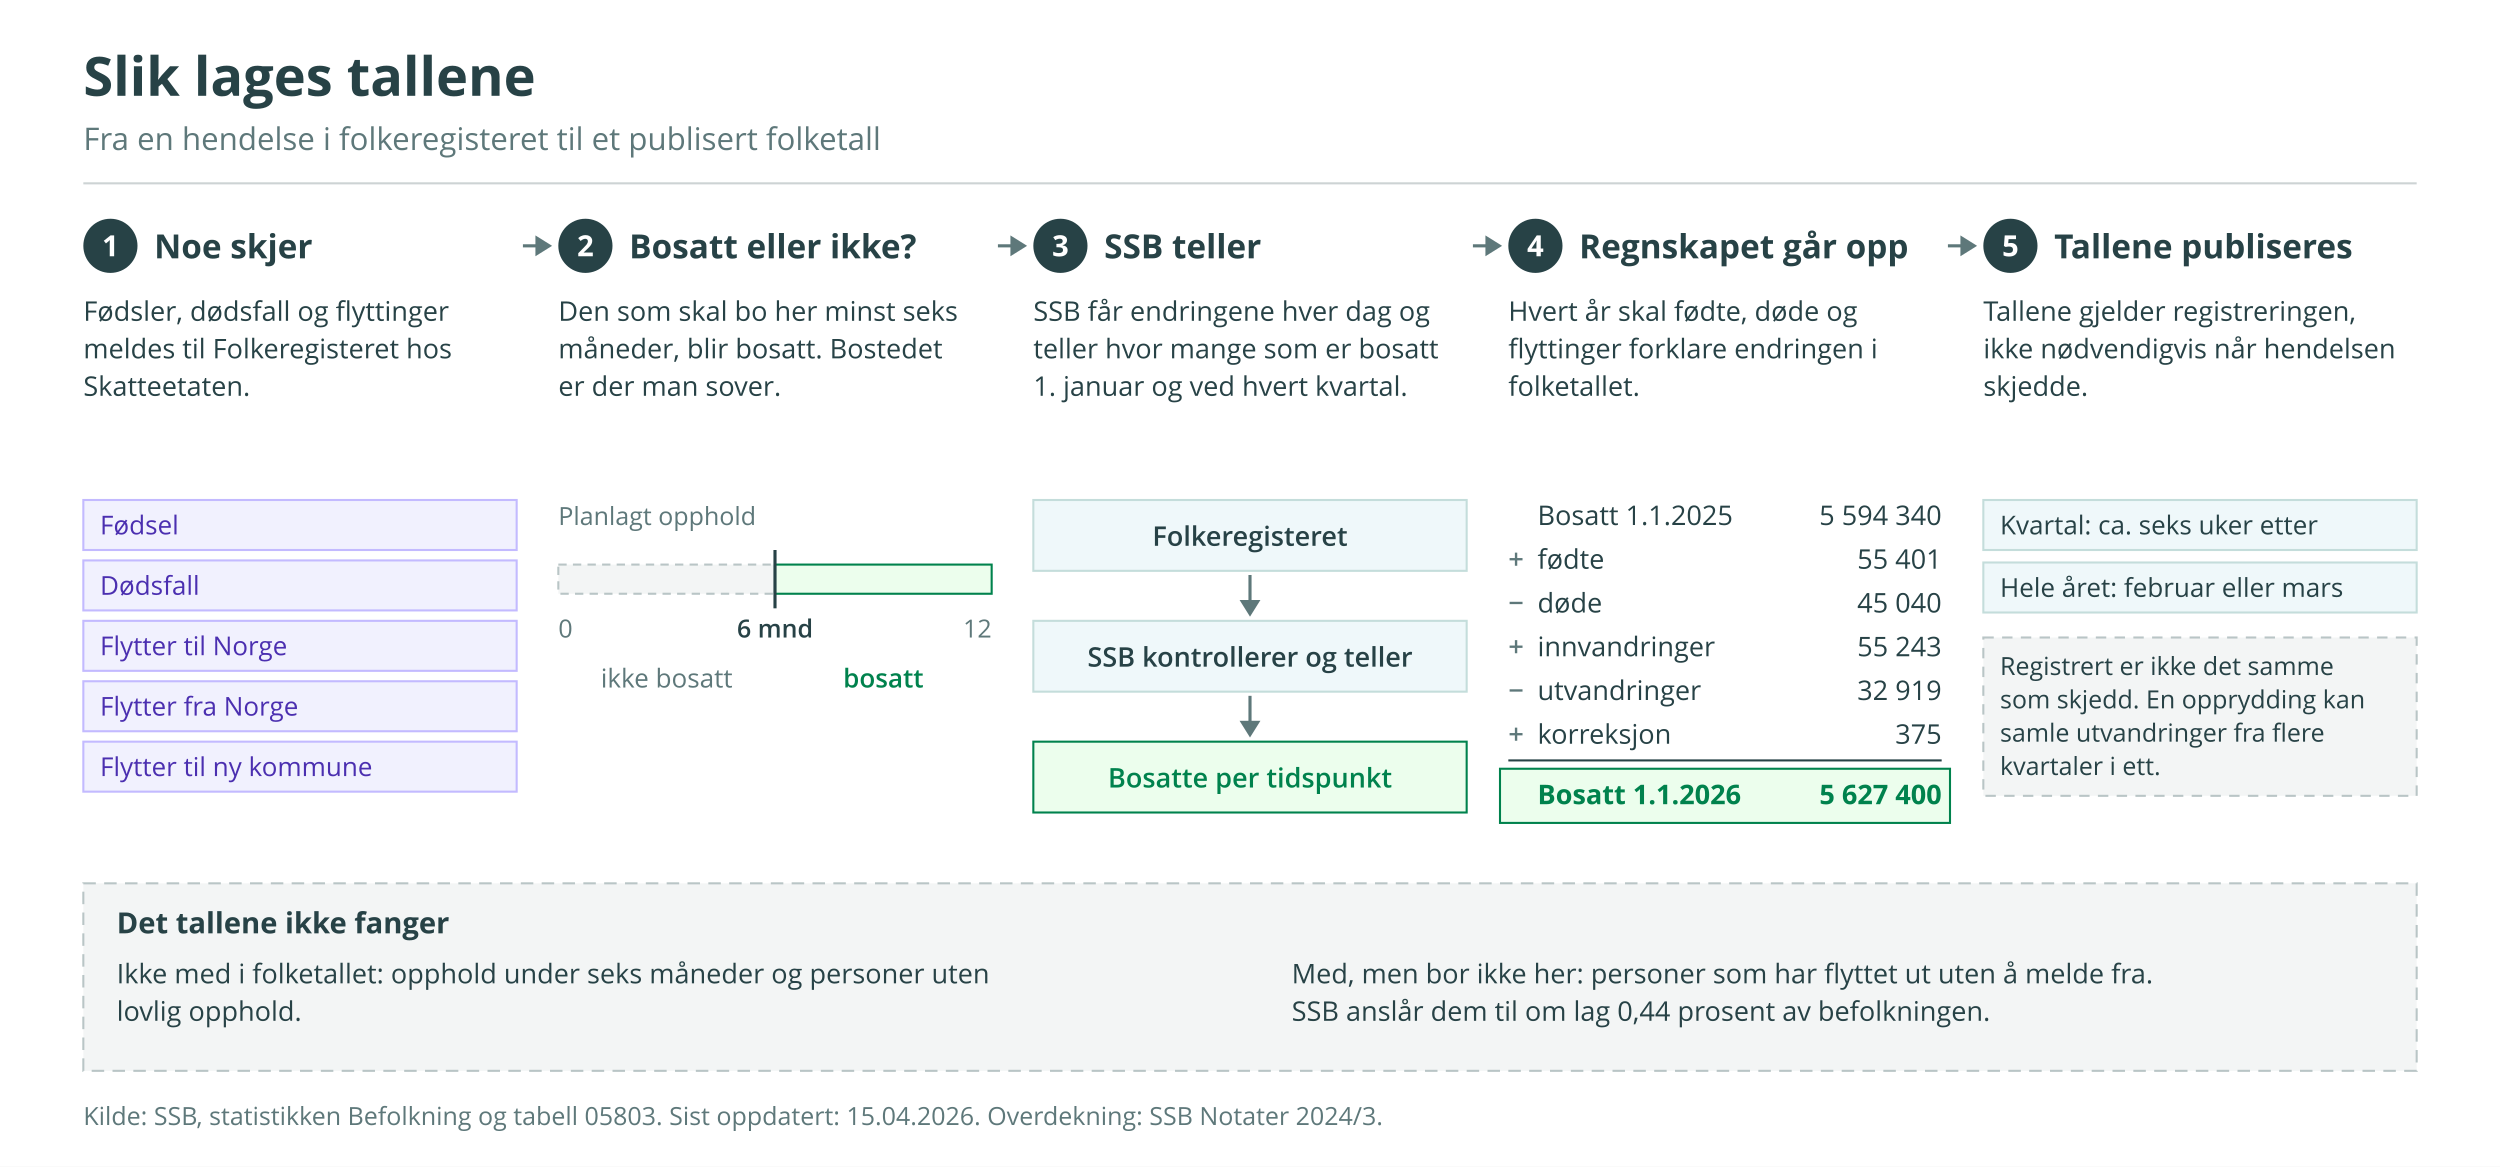
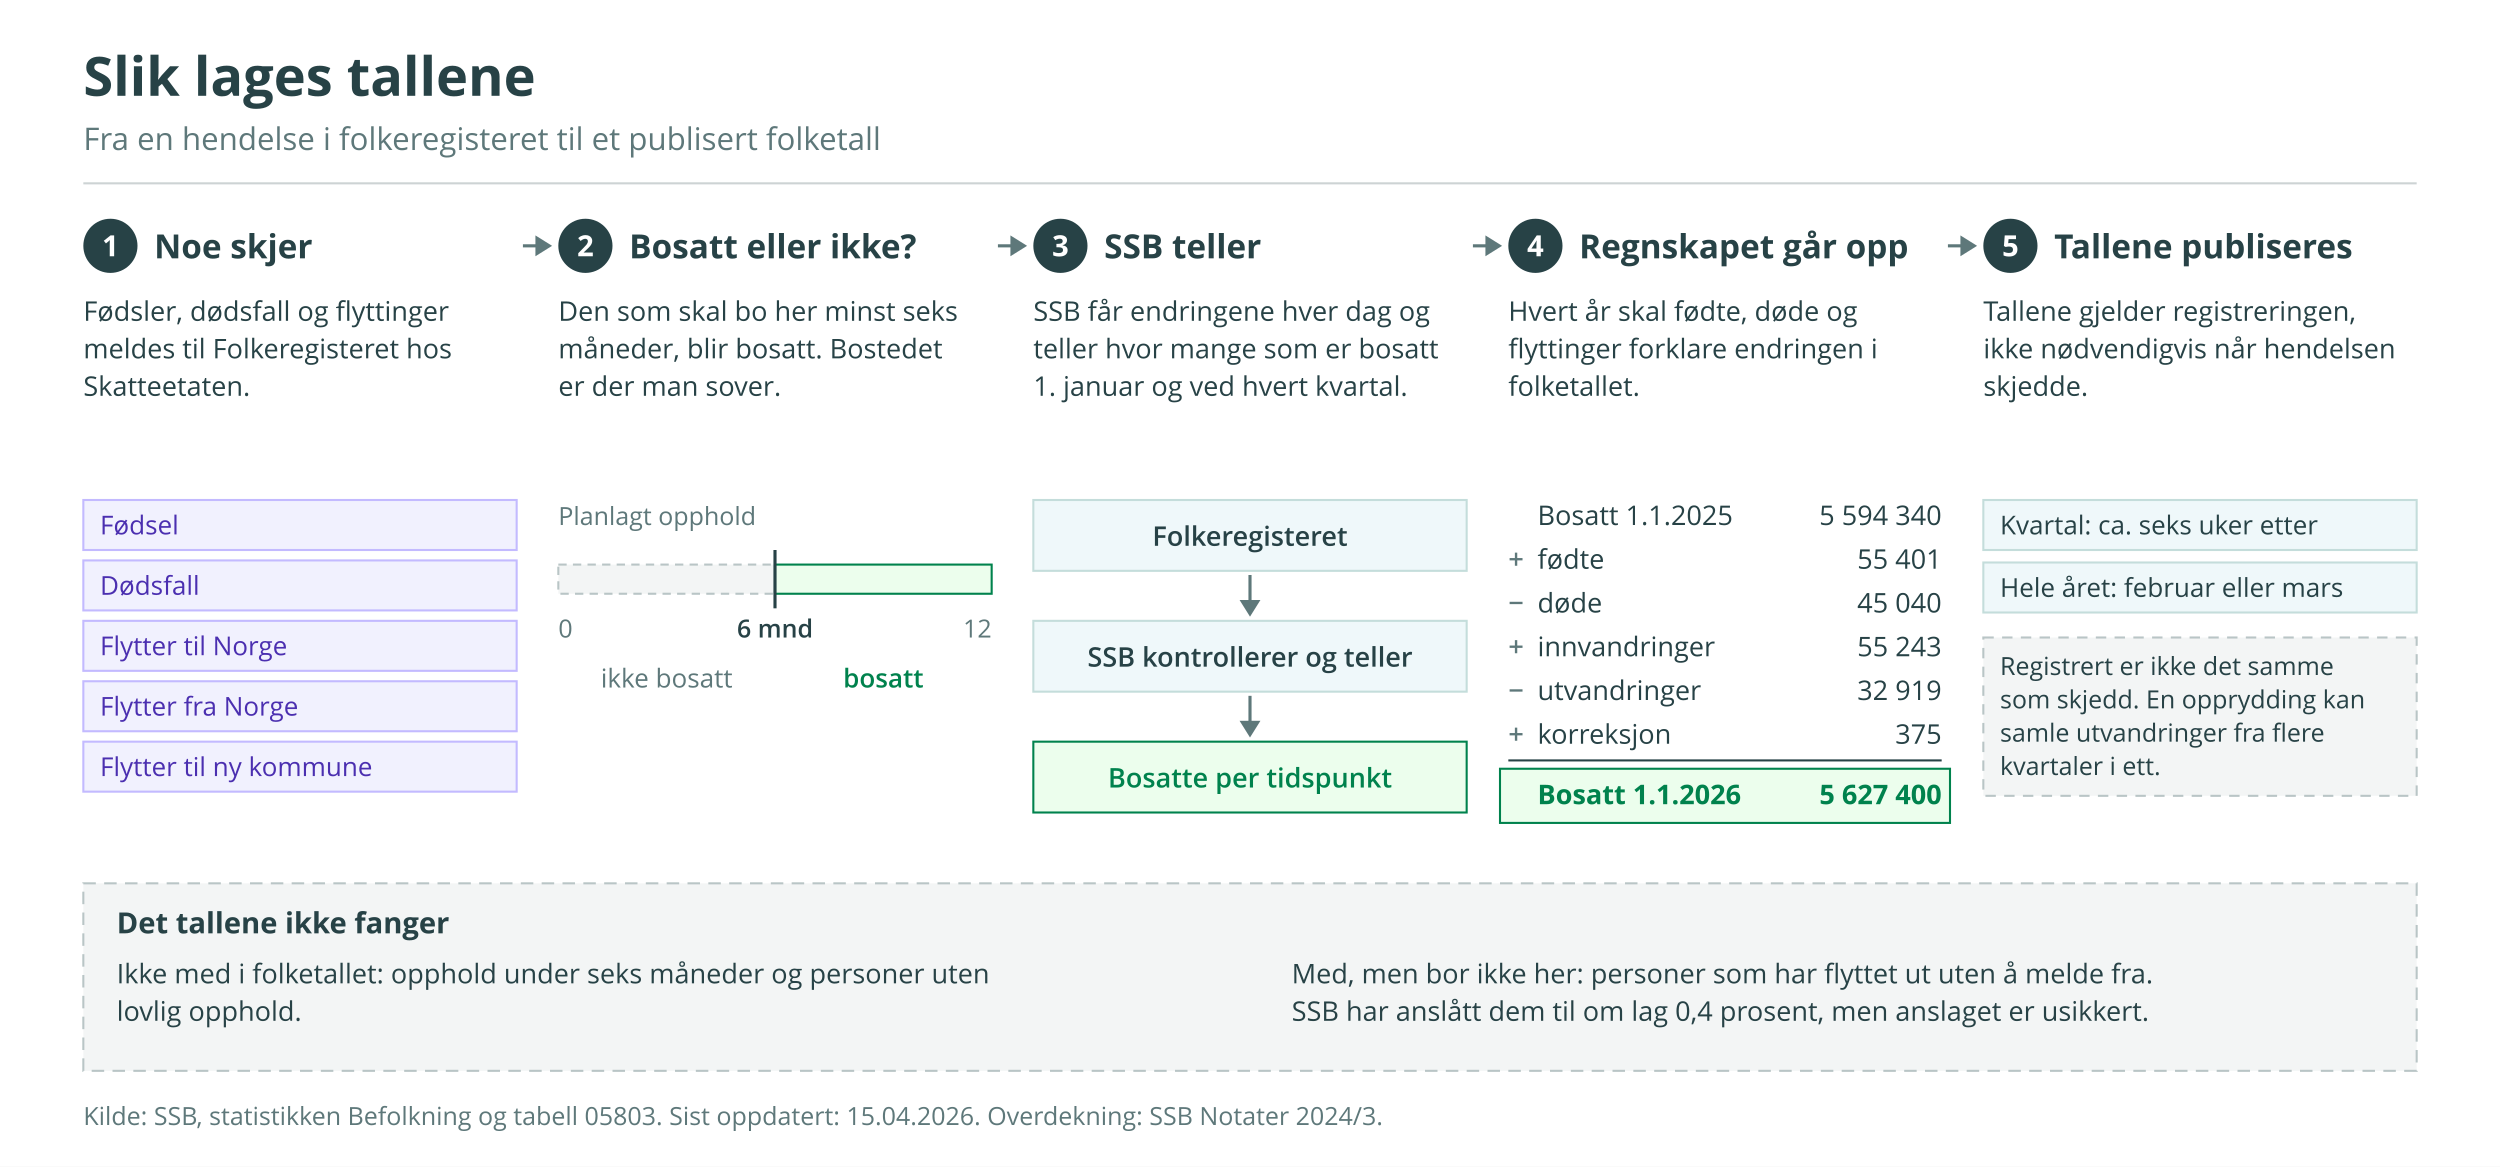
<svg xmlns="http://www.w3.org/2000/svg" width="1200" height="560" viewBox="0 0 1200 560">
  <rect x="0" y="0" width="1200" height="560" fill="#ffffff" />
  <text x="40.0" y="46.0" font-family="Open Sans, Segoe UI, Arial, sans-serif" font-size="26" font-weight="700" fill="#274246" text-anchor="start" style="font-variant-numeric:tabular-nums">Slik lages tallene</text>
  <text x="40.0" y="72.0" font-family="Open Sans, Segoe UI, Arial, sans-serif" font-size="15" font-weight="400" fill="#5e787a" text-anchor="start" style="font-variant-numeric:tabular-nums">Fra en hendelse i folkeregisteret til et publisert folketall</text>
  <line x1="40.0" y1="88.0" x2="1160.0" y2="88.0" stroke="#cdd3d4" stroke-width="1" />
  <circle cx="53.0" cy="118.0" r="13" fill="#274246" stroke="none" stroke-width="1" />
  <text x="53.0" y="123.0" font-family="Open Sans, Segoe UI, Arial, sans-serif" font-size="14" font-weight="700" fill="#ffffff" text-anchor="middle" style="font-variant-numeric:tabular-nums">1</text>
  <text x="74.0" y="124.0" font-family="Open Sans, Segoe UI, Arial, sans-serif" font-size="16" font-weight="700" fill="#274246" text-anchor="start" style="font-variant-numeric:tabular-nums">Noe skjer</text>
  <text x="40.0" y="154.0" font-family="Open Sans, Segoe UI, Arial, sans-serif" font-size="13" font-weight="400" fill="#274246" text-anchor="start" style="font-variant-numeric:tabular-nums">Fødsler, dødsfall og flyttinger</text>
  <text x="40.0" y="172.0" font-family="Open Sans, Segoe UI, Arial, sans-serif" font-size="13" font-weight="400" fill="#274246" text-anchor="start" style="font-variant-numeric:tabular-nums">meldes til Folkeregisteret hos</text>
  <text x="40.0" y="190.0" font-family="Open Sans, Segoe UI, Arial, sans-serif" font-size="13" font-weight="400" fill="#274246" text-anchor="start" style="font-variant-numeric:tabular-nums">Skatteetaten.</text>
  <rect x="40.0" y="240.0" width="208.0" height="24.0" rx="0" fill="#f1f1fe" stroke="#c3baff" stroke-width="1" />
  <text x="48.0" y="256.5" font-family="Open Sans, Segoe UI, Arial, sans-serif" font-size="12.5" font-weight="400" fill="#4b2fb0" text-anchor="start" style="font-variant-numeric:tabular-nums">Fødsel</text>
  <rect x="40.0" y="269.0" width="208.0" height="24.0" rx="0" fill="#f1f1fe" stroke="#c3baff" stroke-width="1" />
  <text x="48.0" y="285.5" font-family="Open Sans, Segoe UI, Arial, sans-serif" font-size="12.5" font-weight="400" fill="#4b2fb0" text-anchor="start" style="font-variant-numeric:tabular-nums">Dødsfall</text>
  <rect x="40.0" y="298.0" width="208.0" height="24.0" rx="0" fill="#f1f1fe" stroke="#c3baff" stroke-width="1" />
  <text x="48.0" y="314.5" font-family="Open Sans, Segoe UI, Arial, sans-serif" font-size="12.5" font-weight="400" fill="#4b2fb0" text-anchor="start" style="font-variant-numeric:tabular-nums">Flytter til Norge</text>
  <rect x="40.0" y="327.0" width="208.0" height="24.0" rx="0" fill="#f1f1fe" stroke="#c3baff" stroke-width="1" />
  <text x="48.0" y="343.5" font-family="Open Sans, Segoe UI, Arial, sans-serif" font-size="12.5" font-weight="400" fill="#4b2fb0" text-anchor="start" style="font-variant-numeric:tabular-nums">Flytter fra Norge</text>
  <rect x="40.0" y="356.0" width="208.0" height="24.0" rx="0" fill="#f1f1fe" stroke="#c3baff" stroke-width="1" />
  <text x="48.0" y="372.5" font-family="Open Sans, Segoe UI, Arial, sans-serif" font-size="12.5" font-weight="400" fill="#4b2fb0" text-anchor="start" style="font-variant-numeric:tabular-nums">Flytter til ny kommune</text>
  <line x1="251.0" y1="118.0" x2="258.0" y2="118.0" stroke="#5e787a" stroke-width="1.5" />
  <polygon points="257.0,113.0 257.0,123.0 265.0,118.0" fill="#5e787a" />
  <circle cx="281.0" cy="118.0" r="13" fill="#274246" stroke="none" stroke-width="1" />
  <text x="281.0" y="123.0" font-family="Open Sans, Segoe UI, Arial, sans-serif" font-size="14" font-weight="700" fill="#ffffff" text-anchor="middle" style="font-variant-numeric:tabular-nums">2</text>
  <text x="302.0" y="124.0" font-family="Open Sans, Segoe UI, Arial, sans-serif" font-size="16" font-weight="700" fill="#274246" text-anchor="start" style="font-variant-numeric:tabular-nums">Bosatt eller ikke?</text>
  <text x="268.0" y="154.0" font-family="Open Sans, Segoe UI, Arial, sans-serif" font-size="13" font-weight="400" fill="#274246" text-anchor="start" style="font-variant-numeric:tabular-nums">Den som skal bo her minst seks</text>
  <text x="268.0" y="172.0" font-family="Open Sans, Segoe UI, Arial, sans-serif" font-size="13" font-weight="400" fill="#274246" text-anchor="start" style="font-variant-numeric:tabular-nums">måneder, blir bosatt. Bostedet</text>
  <text x="268.0" y="190.0" font-family="Open Sans, Segoe UI, Arial, sans-serif" font-size="13" font-weight="400" fill="#274246" text-anchor="start" style="font-variant-numeric:tabular-nums">er der man sover.</text>
  <text x="268.0" y="252.0" font-family="Open Sans, Segoe UI, Arial, sans-serif" font-size="12" font-weight="400" fill="#5e787a" text-anchor="start" style="font-variant-numeric:tabular-nums">Planlagt opphold</text>
  <rect x="268.0" y="271.0" width="104.0" height="14.0" rx="0" fill="#f3f5f5" stroke="#b9c5c6" stroke-width="1" stroke-dasharray="4 3" />
  <rect x="372.0" y="271.0" width="104.0" height="14.0" rx="0" fill="#ecfeed" stroke="#00824d" stroke-width="1" />
  <line x1="372.0" y1="264.0" x2="372.0" y2="292.0" stroke="#274246" stroke-width="1.5" />
  <text x="268.0" y="306.0" font-family="Open Sans, Segoe UI, Arial, sans-serif" font-size="12" font-weight="400" fill="#5e787a" text-anchor="start" style="font-variant-numeric:tabular-nums">0</text>
  <text x="372.0" y="306.0" font-family="Open Sans, Segoe UI, Arial, sans-serif" font-size="12" font-weight="600" fill="#274246" text-anchor="middle" style="font-variant-numeric:tabular-nums">6 mnd</text>
  <text x="476.0" y="306.0" font-family="Open Sans, Segoe UI, Arial, sans-serif" font-size="12" font-weight="400" fill="#5e787a" text-anchor="end" style="font-variant-numeric:tabular-nums">12</text>
  <text x="320.0" y="330.0" font-family="Open Sans, Segoe UI, Arial, sans-serif" font-size="12.5" font-weight="400" fill="#5e787a" text-anchor="middle" style="font-variant-numeric:tabular-nums">ikke bosatt</text>
  <text x="424.0" y="330.0" font-family="Open Sans, Segoe UI, Arial, sans-serif" font-size="12.5" font-weight="600" fill="#00824d" text-anchor="middle" style="font-variant-numeric:tabular-nums">bosatt</text>
  <line x1="479.0" y1="118.0" x2="486.0" y2="118.0" stroke="#5e787a" stroke-width="1.5" />
  <polygon points="485.0,113.0 485.0,123.0 493.0,118.0" fill="#5e787a" />
  <circle cx="509.0" cy="118.0" r="13" fill="#274246" stroke="none" stroke-width="1" />
  <text x="509.0" y="123.0" font-family="Open Sans, Segoe UI, Arial, sans-serif" font-size="14" font-weight="700" fill="#ffffff" text-anchor="middle" style="font-variant-numeric:tabular-nums">3</text>
  <text x="530.0" y="124.0" font-family="Open Sans, Segoe UI, Arial, sans-serif" font-size="16" font-weight="700" fill="#274246" text-anchor="start" style="font-variant-numeric:tabular-nums">SSB teller</text>
  <text x="496.0" y="154.0" font-family="Open Sans, Segoe UI, Arial, sans-serif" font-size="13" font-weight="400" fill="#274246" text-anchor="start" style="font-variant-numeric:tabular-nums">SSB får endringene hver dag og</text>
  <text x="496.0" y="172.0" font-family="Open Sans, Segoe UI, Arial, sans-serif" font-size="13" font-weight="400" fill="#274246" text-anchor="start" style="font-variant-numeric:tabular-nums">teller hvor mange som er bosatt</text>
  <text x="496.0" y="190.0" font-family="Open Sans, Segoe UI, Arial, sans-serif" font-size="13" font-weight="400" fill="#274246" text-anchor="start" style="font-variant-numeric:tabular-nums">1. januar og ved hvert kvartal.</text>
  <rect x="496.0" y="240.0" width="208.0" height="34.0" rx="0" fill="#eff8fa" stroke="#c4dddb" stroke-width="1" />
  <text x="600.0" y="262.0" font-family="Open Sans, Segoe UI, Arial, sans-serif" font-size="13" font-weight="600" fill="#274246" text-anchor="middle" style="font-variant-numeric:tabular-nums">Folkeregisteret</text>
  <line x1="600.0" y1="276.0" x2="600.0" y2="289.0" stroke="#5e787a" stroke-width="1.5" />
  <polygon points="595.0,288.0 605.0,288.0 600.0,296.0" fill="#5e787a" />
  <rect x="496.0" y="298.0" width="208.0" height="34.0" rx="0" fill="#eff8fa" stroke="#c4dddb" stroke-width="1" />
  <text x="600.0" y="320.0" font-family="Open Sans, Segoe UI, Arial, sans-serif" font-size="13" font-weight="600" fill="#274246" text-anchor="middle" style="font-variant-numeric:tabular-nums">SSB kontrollerer og teller</text>
  <line x1="600.0" y1="334.0" x2="600.0" y2="347.0" stroke="#5e787a" stroke-width="1.5" />
  <polygon points="595.0,346.0 605.0,346.0 600.0,354.0" fill="#5e787a" />
  <rect x="496.0" y="356.0" width="208.0" height="34.0" rx="0" fill="#ecfeed" stroke="#00824d" stroke-width="1" />
  <text x="600.0" y="378.0" font-family="Open Sans, Segoe UI, Arial, sans-serif" font-size="13" font-weight="600" fill="#00824d" text-anchor="middle" style="font-variant-numeric:tabular-nums">Bosatte per tidspunkt</text>
  <line x1="707.0" y1="118.0" x2="714.0" y2="118.0" stroke="#5e787a" stroke-width="1.5" />
  <polygon points="713.0,113.0 713.0,123.0 721.0,118.0" fill="#5e787a" />
  <circle cx="737.0" cy="118.0" r="13" fill="#274246" stroke="none" stroke-width="1" />
  <text x="737.0" y="123.0" font-family="Open Sans, Segoe UI, Arial, sans-serif" font-size="14" font-weight="700" fill="#ffffff" text-anchor="middle" style="font-variant-numeric:tabular-nums">4</text>
  <text x="758.0" y="124.0" font-family="Open Sans, Segoe UI, Arial, sans-serif" font-size="16" font-weight="700" fill="#274246" text-anchor="start" style="font-variant-numeric:tabular-nums">Regnskapet går opp</text>
  <text x="724.0" y="154.0" font-family="Open Sans, Segoe UI, Arial, sans-serif" font-size="13" font-weight="400" fill="#274246" text-anchor="start" style="font-variant-numeric:tabular-nums">Hvert år skal fødte, døde og</text>
  <text x="724.0" y="172.0" font-family="Open Sans, Segoe UI, Arial, sans-serif" font-size="13" font-weight="400" fill="#274246" text-anchor="start" style="font-variant-numeric:tabular-nums">flyttinger forklare endringen i</text>
  <text x="724.0" y="190.0" font-family="Open Sans, Segoe UI, Arial, sans-serif" font-size="13" font-weight="400" fill="#274246" text-anchor="start" style="font-variant-numeric:tabular-nums">folketallet.</text>
  <text x="724.0" y="252.0" font-family="Open Sans, Segoe UI, Arial, sans-serif" font-size="13" font-weight="600" fill="#5e787a" text-anchor="start" style="font-variant-numeric:tabular-nums" />
  <text x="738.0" y="252.0" font-family="Open Sans, Segoe UI, Arial, sans-serif" font-size="13" font-weight="400" fill="#274246" text-anchor="start" style="font-variant-numeric:tabular-nums">Bosatt 1.1.2025</text>
  <text x="932.0" y="252.0" font-family="Open Sans, Segoe UI, Arial, sans-serif" font-size="13" font-weight="400" fill="#274246" text-anchor="end" style="font-variant-numeric:tabular-nums">5 594 340</text>
  <text x="724.0" y="273.0" font-family="Open Sans, Segoe UI, Arial, sans-serif" font-size="13" font-weight="600" fill="#5e787a" text-anchor="start" style="font-variant-numeric:tabular-nums">+</text>
  <text x="738.0" y="273.0" font-family="Open Sans, Segoe UI, Arial, sans-serif" font-size="13" font-weight="400" fill="#274246" text-anchor="start" style="font-variant-numeric:tabular-nums">fødte</text>
  <text x="932.0" y="273.0" font-family="Open Sans, Segoe UI, Arial, sans-serif" font-size="13" font-weight="400" fill="#274246" text-anchor="end" style="font-variant-numeric:tabular-nums">55 401</text>
  <text x="724.0" y="294.0" font-family="Open Sans, Segoe UI, Arial, sans-serif" font-size="13" font-weight="600" fill="#5e787a" text-anchor="start" style="font-variant-numeric:tabular-nums">−</text>
  <text x="738.0" y="294.0" font-family="Open Sans, Segoe UI, Arial, sans-serif" font-size="13" font-weight="400" fill="#274246" text-anchor="start" style="font-variant-numeric:tabular-nums">døde</text>
  <text x="932.0" y="294.0" font-family="Open Sans, Segoe UI, Arial, sans-serif" font-size="13" font-weight="400" fill="#274246" text-anchor="end" style="font-variant-numeric:tabular-nums">45 040</text>
  <text x="724.0" y="315.0" font-family="Open Sans, Segoe UI, Arial, sans-serif" font-size="13" font-weight="600" fill="#5e787a" text-anchor="start" style="font-variant-numeric:tabular-nums">+</text>
  <text x="738.0" y="315.0" font-family="Open Sans, Segoe UI, Arial, sans-serif" font-size="13" font-weight="400" fill="#274246" text-anchor="start" style="font-variant-numeric:tabular-nums">innvandringer</text>
  <text x="932.0" y="315.0" font-family="Open Sans, Segoe UI, Arial, sans-serif" font-size="13" font-weight="400" fill="#274246" text-anchor="end" style="font-variant-numeric:tabular-nums">55 243</text>
  <text x="724.0" y="336.0" font-family="Open Sans, Segoe UI, Arial, sans-serif" font-size="13" font-weight="600" fill="#5e787a" text-anchor="start" style="font-variant-numeric:tabular-nums">−</text>
  <text x="738.0" y="336.0" font-family="Open Sans, Segoe UI, Arial, sans-serif" font-size="13" font-weight="400" fill="#274246" text-anchor="start" style="font-variant-numeric:tabular-nums">utvandringer</text>
  <text x="932.0" y="336.0" font-family="Open Sans, Segoe UI, Arial, sans-serif" font-size="13" font-weight="400" fill="#274246" text-anchor="end" style="font-variant-numeric:tabular-nums">32 919</text>
  <text x="724.0" y="357.0" font-family="Open Sans, Segoe UI, Arial, sans-serif" font-size="13" font-weight="600" fill="#5e787a" text-anchor="start" style="font-variant-numeric:tabular-nums">+</text>
  <text x="738.0" y="357.0" font-family="Open Sans, Segoe UI, Arial, sans-serif" font-size="13" font-weight="400" fill="#274246" text-anchor="start" style="font-variant-numeric:tabular-nums">korreksjon</text>
  <text x="932.0" y="357.0" font-family="Open Sans, Segoe UI, Arial, sans-serif" font-size="13" font-weight="400" fill="#274246" text-anchor="end" style="font-variant-numeric:tabular-nums">375</text>
  <line x1="724.0" y1="365.0" x2="932.0" y2="365.0" stroke="#274246" stroke-width="1" />
  <rect x="720.0" y="369.0" width="216.0" height="26.0" rx="0" fill="#ecfeed" stroke="#00824d" stroke-width="1" />
  <text x="738.0" y="386.0" font-family="Open Sans, Segoe UI, Arial, sans-serif" font-size="13" font-weight="700" fill="#00824d" text-anchor="start" style="font-variant-numeric:tabular-nums">Bosatt 1.1.2026</text>
  <text x="932.0" y="386.0" font-family="Open Sans, Segoe UI, Arial, sans-serif" font-size="13" font-weight="700" fill="#00824d" text-anchor="end" style="font-variant-numeric:tabular-nums">5 627 400</text>
  <line x1="935.0" y1="118.0" x2="942.0" y2="118.0" stroke="#5e787a" stroke-width="1.5" />
  <polygon points="941.0,113.0 941.0,123.0 949.0,118.0" fill="#5e787a" />
  <circle cx="965.0" cy="118.0" r="13" fill="#274246" stroke="none" stroke-width="1" />
  <text x="965.0" y="123.0" font-family="Open Sans, Segoe UI, Arial, sans-serif" font-size="14" font-weight="700" fill="#ffffff" text-anchor="middle" style="font-variant-numeric:tabular-nums">5</text>
  <text x="986.0" y="124.0" font-family="Open Sans, Segoe UI, Arial, sans-serif" font-size="16" font-weight="700" fill="#274246" text-anchor="start" style="font-variant-numeric:tabular-nums">Tallene publiseres</text>
  <text x="952.0" y="154.0" font-family="Open Sans, Segoe UI, Arial, sans-serif" font-size="13" font-weight="400" fill="#274246" text-anchor="start" style="font-variant-numeric:tabular-nums">Tallene gjelder registreringen,</text>
  <text x="952.0" y="172.0" font-family="Open Sans, Segoe UI, Arial, sans-serif" font-size="13" font-weight="400" fill="#274246" text-anchor="start" style="font-variant-numeric:tabular-nums">ikke nødvendigvis når hendelsen</text>
  <text x="952.0" y="190.0" font-family="Open Sans, Segoe UI, Arial, sans-serif" font-size="13" font-weight="400" fill="#274246" text-anchor="start" style="font-variant-numeric:tabular-nums">skjedde.</text>
  <rect x="952.0" y="240.0" width="208.0" height="24.0" rx="0" fill="#eff8fa" stroke="#c4dddb" stroke-width="1" />
  <text x="960.0" y="256.5" font-family="Open Sans, Segoe UI, Arial, sans-serif" font-size="12.5" font-weight="400" fill="#274246" text-anchor="start" style="font-variant-numeric:tabular-nums">Kvartal: ca. seks uker etter</text>
  <rect x="952.0" y="270.0" width="208.0" height="24.0" rx="0" fill="#eff8fa" stroke="#c4dddb" stroke-width="1" />
  <text x="960.0" y="286.5" font-family="Open Sans, Segoe UI, Arial, sans-serif" font-size="12.5" font-weight="400" fill="#274246" text-anchor="start" style="font-variant-numeric:tabular-nums">Hele året: februar eller mars</text>
  <rect x="952.0" y="306.0" width="208.0" height="76.0" rx="0" fill="#f3f5f5" stroke="#b9c5c6" stroke-width="1" stroke-dasharray="5 4" />
  <text x="960.0" y="324.0" font-family="Open Sans, Segoe UI, Arial, sans-serif" font-size="12" font-weight="400" fill="#274246" text-anchor="start" style="font-variant-numeric:tabular-nums">Registrert er ikke det samme</text>
  <text x="960.0" y="340.0" font-family="Open Sans, Segoe UI, Arial, sans-serif" font-size="12" font-weight="400" fill="#274246" text-anchor="start" style="font-variant-numeric:tabular-nums">som skjedd. En opprydding kan</text>
  <text x="960.0" y="356.0" font-family="Open Sans, Segoe UI, Arial, sans-serif" font-size="12" font-weight="400" fill="#274246" text-anchor="start" style="font-variant-numeric:tabular-nums">samle utvandringer fra flere</text>
  <text x="960.0" y="372.0" font-family="Open Sans, Segoe UI, Arial, sans-serif" font-size="12" font-weight="400" fill="#274246" text-anchor="start" style="font-variant-numeric:tabular-nums">kvartaler i ett.</text>
  <rect x="40.0" y="424.0" width="1120.0" height="90.0" rx="0" fill="#f3f5f5" stroke="#b9c5c6" stroke-width="1" stroke-dasharray="6 4" />
  <text x="56.0" y="448.0" font-family="Open Sans, Segoe UI, Arial, sans-serif" font-size="14" font-weight="700" fill="#274246" text-anchor="start" style="font-variant-numeric:tabular-nums">Det tallene ikke fanger</text>
  <text x="56.0" y="472.0" font-family="Open Sans, Segoe UI, Arial, sans-serif" font-size="13" font-weight="400" fill="#274246" text-anchor="start" style="font-variant-numeric:tabular-nums">Ikke med i folketallet: opphold under seks måneder og personer uten</text>
  <text x="56.0" y="490.0" font-family="Open Sans, Segoe UI, Arial, sans-serif" font-size="13" font-weight="400" fill="#274246" text-anchor="start" style="font-variant-numeric:tabular-nums">lovlig opphold.</text>
  <text x="620.0" y="472.0" font-family="Open Sans, Segoe UI, Arial, sans-serif" font-size="13" font-weight="400" fill="#274246" text-anchor="start" style="font-variant-numeric:tabular-nums">Med, men bor ikke her: personer som har flyttet ut uten å melde fra.</text>
-   <text x="620.0" y="490.0" font-family="Open Sans, Segoe UI, Arial, sans-serif" font-size="13" font-weight="400" fill="#274246" text-anchor="start" style="font-variant-numeric:tabular-nums">SSB anslår dem til om lag 0,44 prosent av befolkningen.</text>
+   <text x="620.0" y="490.0" font-family="Open Sans, Segoe UI, Arial, sans-serif" font-size="13" font-weight="400" fill="#274246" text-anchor="start" style="font-variant-numeric:tabular-nums">SSB har anslått dem til om lag 0,4 prosent, men anslaget er usikkert.</text>
  <text x="40.0" y="540.0" font-family="Open Sans, Segoe UI, Arial, sans-serif" font-size="12" font-weight="400" fill="#5e787a" text-anchor="start" style="font-variant-numeric:tabular-nums">Kilde: SSB, statistikken Befolkning og tabell 05803. Sist oppdatert: 15.04.2026. Overdekning: SSB Notater 2024/3.</text>
</svg>
